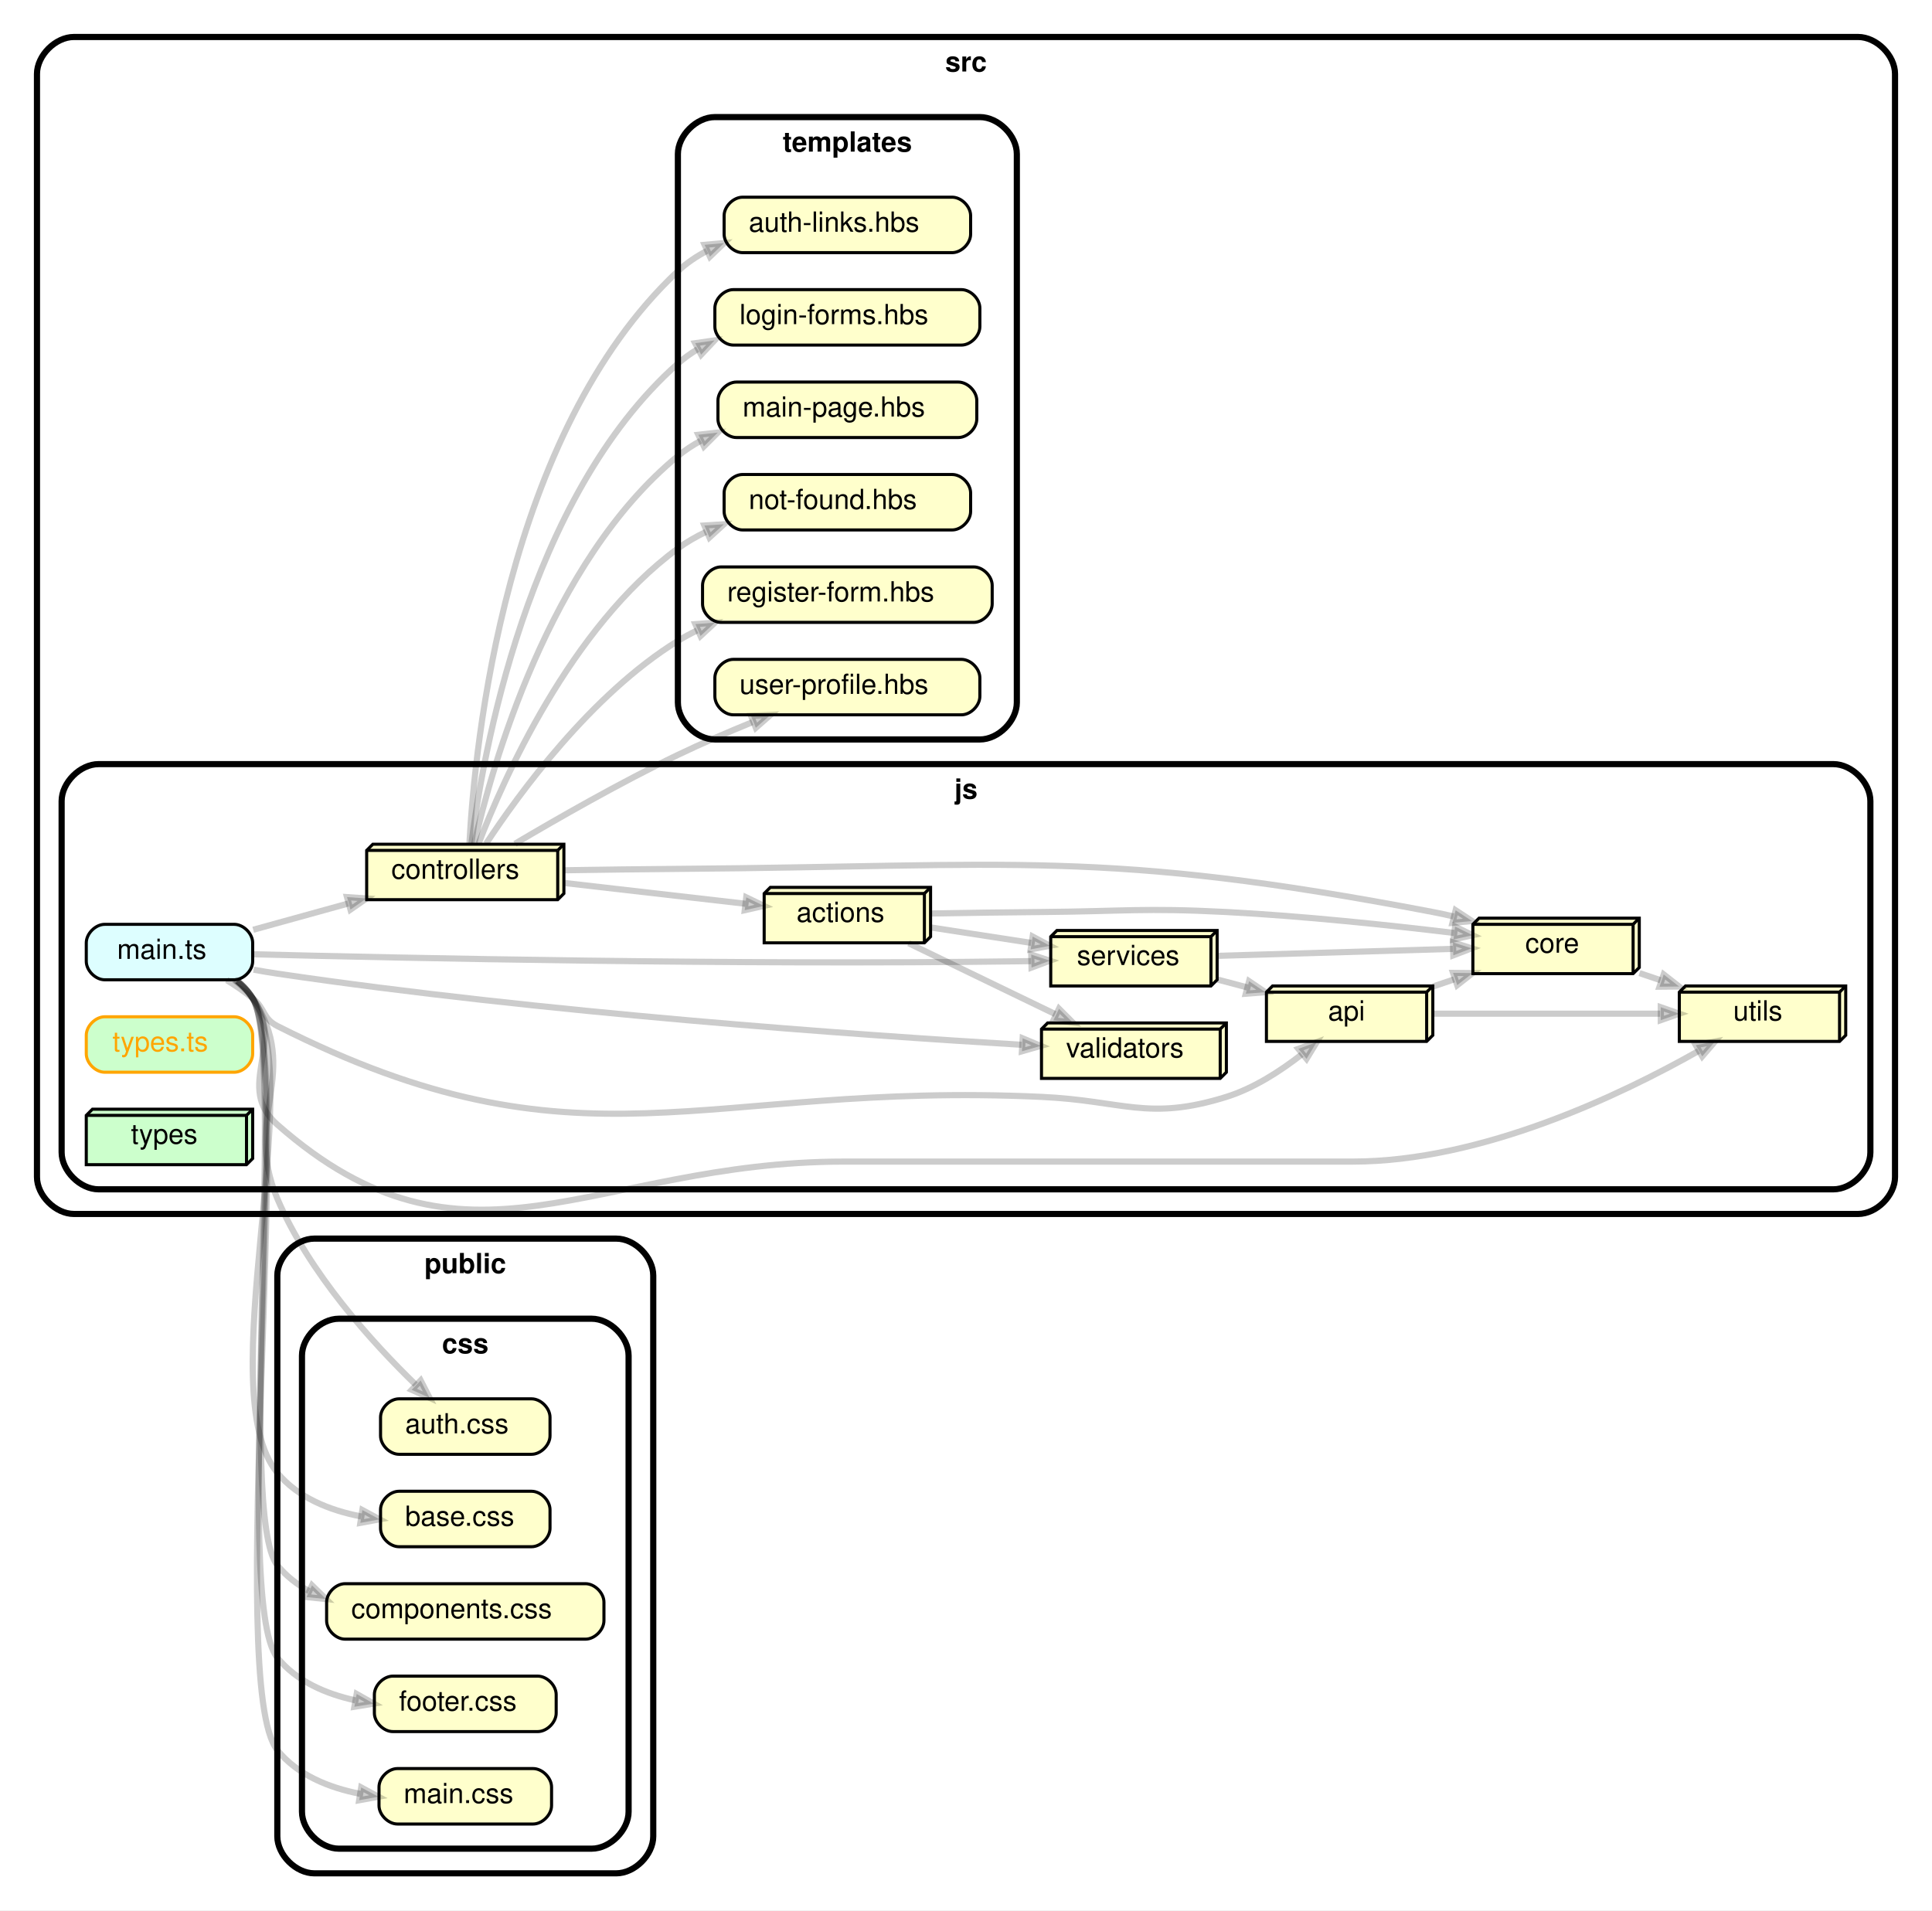
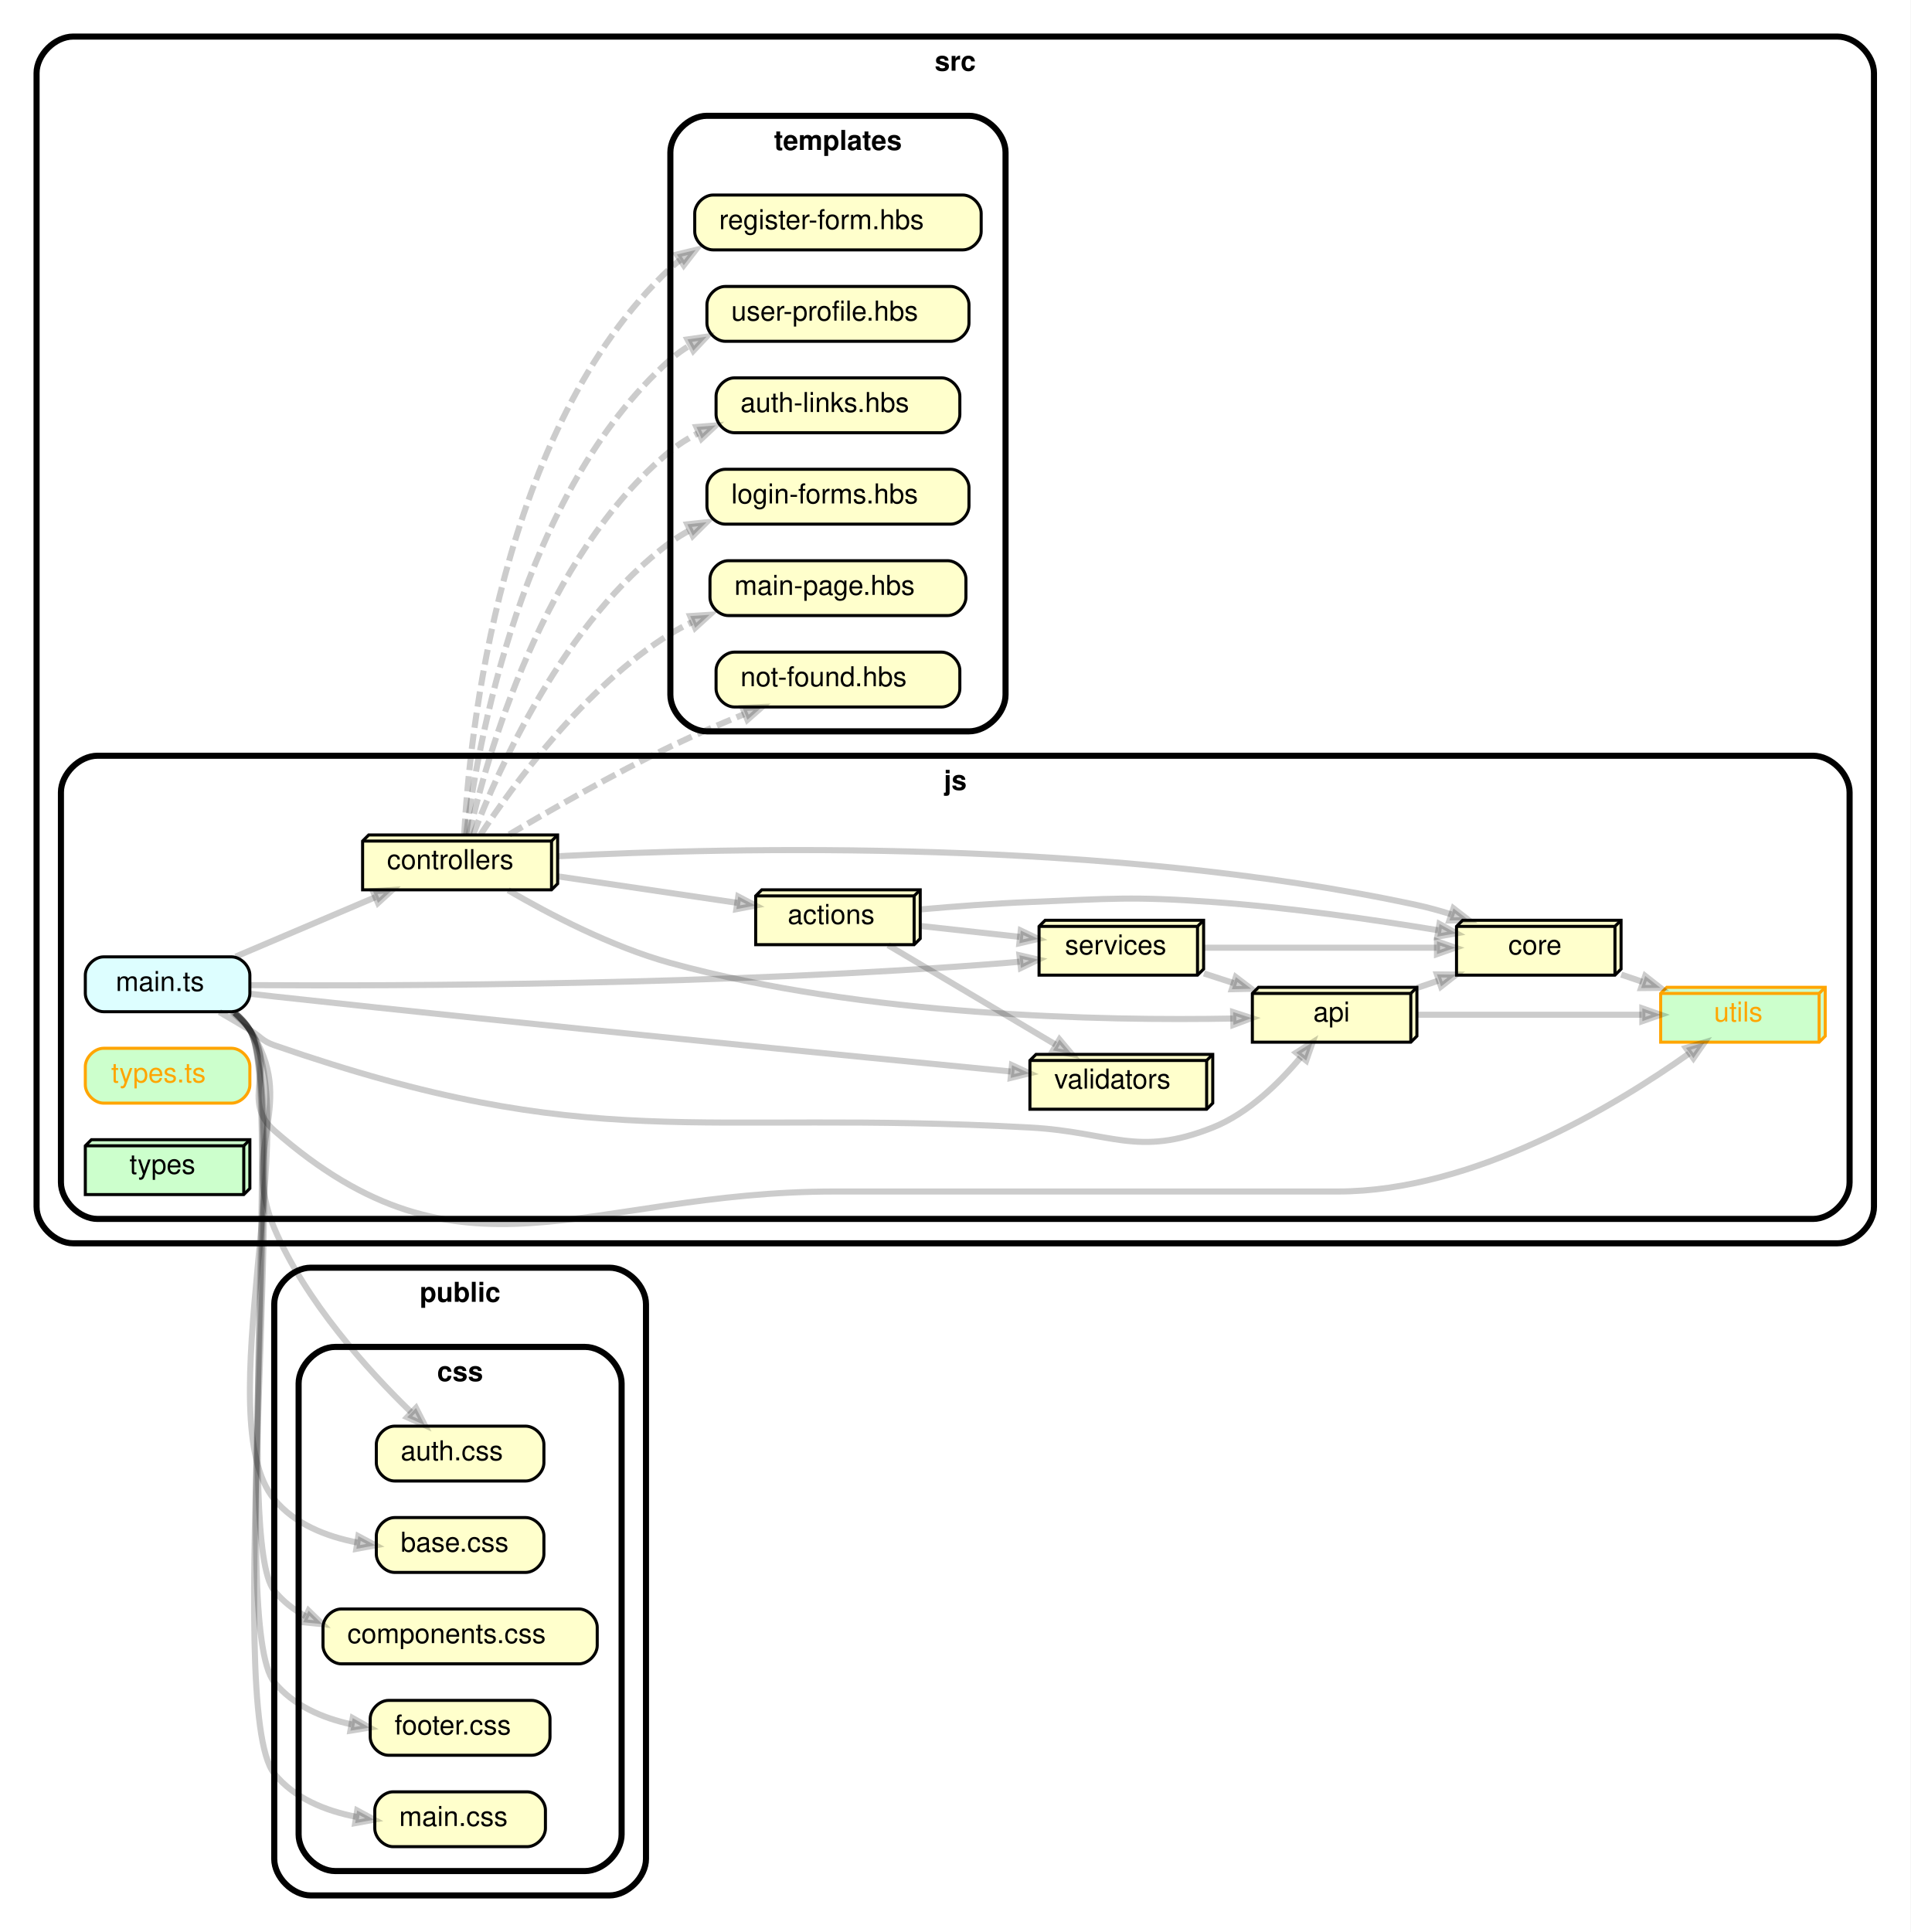
- <svg xmlns="http://www.w3.org/2000/svg" xmlns:xlink="http://www.w3.org/1999/xlink" width="627pt" height="620pt" viewBox="0.00 0.00 627.00 620.00">
-   <g id="graph0" class="graph" transform="scale(1 1) rotate(0) translate(4 616)">
-     <polygon fill="white" stroke="transparent" points="-4,4 -4,-616 623,-616 623,4 -4,4" />
+ <svg xmlns="http://www.w3.org/2000/svg" xmlns:xlink="http://www.w3.org/1999/xlink" width="627pt" height="634pt" viewBox="0.00 0.00 627.00 634.00">
+   <g id="graph0" class="graph" transform="scale(1 1) rotate(0) translate(4 630)">
+     <polygon fill="white" stroke="transparent" points="-4,4 -4,-630 623,-630 623,4 -4,4" />
    <g id="clust1" class="cluster">
      <path fill="#ffffff" stroke="black" stroke-width="2" d="M98,-8C98,-8 196,-8 196,-8 202,-8 208,-14 208,-20 208,-20 208,-202 208,-202 208,-208 202,-214 196,-214 196,-214 98,-214 98,-214 92,-214 86,-208 86,-202 86,-202 86,-20 86,-20 86,-14 92,-8 98,-8" />
      <text text-anchor="middle" x="147" y="-202.8" font-family="Helvetica,sans-Serif" font-weight="bold" font-size="9.00">public</text>
    </g>
    <g id="clust2" class="cluster">
      <path fill="#ffffff" stroke="black" stroke-width="2" d="M106,-16C106,-16 188,-16 188,-16 194,-16 200,-22 200,-28 200,-28 200,-176 200,-176 200,-182 194,-188 188,-188 188,-188 106,-188 106,-188 100,-188 94,-182 94,-176 94,-176 94,-28 94,-28 94,-22 100,-16 106,-16" />
      <text text-anchor="middle" x="147" y="-176.8" font-family="Helvetica,sans-Serif" font-weight="bold" font-size="9.00">css</text>
    </g>
    <g id="clust3" class="cluster">
-       <path fill="#ffffff" stroke="black" stroke-width="2" d="M20,-222C20,-222 599,-222 599,-222 605,-222 611,-228 611,-234 611,-234 611,-592 611,-592 611,-598 605,-604 599,-604 599,-604 20,-604 20,-604 14,-604 8,-598 8,-592 8,-592 8,-234 8,-234 8,-228 14,-222 20,-222" />
-       <text text-anchor="middle" x="309.5" y="-592.8" font-family="Helvetica,sans-Serif" font-weight="bold" font-size="9.00">src</text>
+       <path fill="#ffffff" stroke="black" stroke-width="2" d="M20,-222C20,-222 599,-222 599,-222 605,-222 611,-228 611,-234 611,-234 611,-606 611,-606 611,-612 605,-618 599,-618 599,-618 20,-618 20,-618 14,-618 8,-612 8,-606 8,-606 8,-234 8,-234 8,-228 14,-222 20,-222" />
+       <text text-anchor="middle" x="309.5" y="-606.8" font-family="Helvetica,sans-Serif" font-weight="bold" font-size="9.00">src</text>
    </g>
    <g id="clust4" class="cluster">
-       <path fill="#ffffff" stroke="black" stroke-width="2" d="M28,-230C28,-230 591,-230 591,-230 597,-230 603,-236 603,-242 603,-242 603,-356 603,-356 603,-362 597,-368 591,-368 591,-368 28,-368 28,-368 22,-368 16,-362 16,-356 16,-356 16,-242 16,-242 16,-236 22,-230 28,-230" />
-       <text text-anchor="middle" x="309.5" y="-356.8" font-family="Helvetica,sans-Serif" font-weight="bold" font-size="9.00">js</text>
+       <path fill="#ffffff" stroke="black" stroke-width="2" d="M28,-230C28,-230 591,-230 591,-230 597,-230 603,-236 603,-242 603,-242 603,-370 603,-370 603,-376 597,-382 591,-382 591,-382 28,-382 28,-382 22,-382 16,-376 16,-370 16,-370 16,-242 16,-242 16,-236 22,-230 28,-230" />
+       <text text-anchor="middle" x="309.5" y="-370.8" font-family="Helvetica,sans-Serif" font-weight="bold" font-size="9.00">js</text>
    </g>
    <g id="clust5" class="cluster">
-       <path fill="#ffffff" stroke="black" stroke-width="2" d="M228,-376C228,-376 314,-376 314,-376 320,-376 326,-382 326,-388 326,-388 326,-566 326,-566 326,-572 320,-578 314,-578 314,-578 228,-578 228,-578 222,-578 216,-572 216,-566 216,-566 216,-388 216,-388 216,-382 222,-376 228,-376" />
-       <text text-anchor="middle" x="271" y="-566.8" font-family="Helvetica,sans-Serif" font-weight="bold" font-size="9.00">templates</text>
+       <path fill="#ffffff" stroke="black" stroke-width="2" d="M228,-390C228,-390 314,-390 314,-390 320,-390 326,-396 326,-402 326,-402 326,-580 326,-580 326,-586 320,-592 314,-592 314,-592 228,-592 228,-592 222,-592 216,-586 216,-580 216,-580 216,-402 216,-402 216,-396 222,-390 228,-390" />
+       <text text-anchor="middle" x="271" y="-580.8" font-family="Helvetica,sans-Serif" font-weight="bold" font-size="9.00">templates</text>
    </g>
    <g id="node1" class="node">
      <g id="a_node1">
        <a xlink:href="public/css/auth.css" xlink:title="auth.css">
          <path fill="#ffffcc" stroke="black" d="M168.5,-162C168.5,-162 125.5,-162 125.5,-162 122.5,-162 119.5,-159 119.5,-156 119.5,-156 119.5,-150 119.5,-150 119.5,-147 122.5,-144 125.5,-144 125.5,-144 168.5,-144 168.5,-144 171.5,-144 174.5,-147 174.5,-150 174.5,-150 174.5,-156 174.5,-156 174.5,-159 171.5,-162 168.5,-162" />
          <text text-anchor="start" x="127.5" y="-150.8" font-family="Helvetica,sans-Serif" font-size="9.00">auth.css</text>
        </a>
      </g>
    </g>
    <g id="node2" class="node">
      <g id="a_node2">
        <a xlink:href="public/css/base.css" xlink:title="base.css">
          <path fill="#ffffcc" stroke="black" d="M168.5,-132C168.5,-132 125.5,-132 125.5,-132 122.5,-132 119.5,-129 119.5,-126 119.5,-126 119.5,-120 119.5,-120 119.5,-117 122.5,-114 125.5,-114 125.5,-114 168.5,-114 168.5,-114 171.5,-114 174.5,-117 174.5,-120 174.5,-120 174.5,-126 174.5,-126 174.5,-129 171.5,-132 168.5,-132" />
          <text text-anchor="start" x="127.5" y="-120.8" font-family="Helvetica,sans-Serif" font-size="9.00">base.css</text>
        </a>
      </g>
    </g>
    <g id="node3" class="node">
      <g id="a_node3">
        <a xlink:href="public/css/components.css" xlink:title="components.css">
          <path fill="#ffffcc" stroke="black" d="M186,-102C186,-102 108,-102 108,-102 105,-102 102,-99 102,-96 102,-96 102,-90 102,-90 102,-87 105,-84 108,-84 108,-84 186,-84 186,-84 189,-84 192,-87 192,-90 192,-90 192,-96 192,-96 192,-99 189,-102 186,-102" />
          <text text-anchor="start" x="110" y="-90.8" font-family="Helvetica,sans-Serif" font-size="9.00">components.css</text>
        </a>
      </g>
    </g>
    <g id="node4" class="node">
      <g id="a_node4">
        <a xlink:href="public/css/footer.css" xlink:title="footer.css">
          <path fill="#ffffcc" stroke="black" d="M170.5,-72C170.5,-72 123.5,-72 123.5,-72 120.5,-72 117.5,-69 117.5,-66 117.5,-66 117.5,-60 117.5,-60 117.5,-57 120.5,-54 123.5,-54 123.5,-54 170.5,-54 170.5,-54 173.5,-54 176.5,-57 176.5,-60 176.5,-60 176.5,-66 176.5,-66 176.5,-69 173.5,-72 170.5,-72" />
          <text text-anchor="start" x="125.5" y="-60.8" font-family="Helvetica,sans-Serif" font-size="9.00">footer.css</text>
        </a>
      </g>
    </g>
    <g id="node5" class="node">
      <g id="a_node5">
        <a xlink:href="public/css/main.css" xlink:title="main.css">
          <path fill="#ffffcc" stroke="black" d="M169,-42C169,-42 125,-42 125,-42 122,-42 119,-39 119,-36 119,-36 119,-30 119,-30 119,-27 122,-24 125,-24 125,-24 169,-24 169,-24 172,-24 175,-27 175,-30 175,-30 175,-36 175,-36 175,-39 172,-42 169,-42" />
          <text text-anchor="start" x="127" y="-30.8" font-family="Helvetica,sans-Serif" font-size="9.00">main.css</text>
        </a>
      </g>
    </g>
    <g id="node6" class="node">
      <g id="a_node6">
        <a xlink:href="src/js/actions/" xlink:title="actions">
-           <polygon fill="#ffffcc" stroke="black" points="298,-328 246,-328 244,-326 244,-310 296,-310 298,-312 298,-328" />
-           <polyline fill="none" stroke="black" points="296,-326 244,-326 " />
-           <polyline fill="none" stroke="black" points="296,-326 296,-310 " />
-           <polyline fill="none" stroke="black" points="296,-326 298,-328 " />
-           <text text-anchor="start" x="254.5" y="-316.8" font-family="Helvetica,sans-Serif" font-size="9.00">actions</text>
+           <polygon fill="#ffffcc" stroke="black" points="298,-338 246,-338 244,-336 244,-320 296,-320 298,-322 298,-338" />
+           <polyline fill="none" stroke="black" points="296,-336 244,-336 " />
+           <polyline fill="none" stroke="black" points="296,-336 296,-320 " />
+           <polyline fill="none" stroke="black" points="296,-336 298,-338 " />
+           <text text-anchor="start" x="254.5" y="-326.8" font-family="Helvetica,sans-Serif" font-size="9.00">actions</text>
        </a>
      </g>
    </g>
    <g id="node7" class="node">
      <g id="a_node7">
        <a xlink:href="src/js/core/" xlink:title="core">
-           <polygon fill="#ffffcc" stroke="black" points="528,-318 476,-318 474,-316 474,-300 526,-300 528,-302 528,-318" />
-           <polyline fill="none" stroke="black" points="526,-316 474,-316 " />
-           <polyline fill="none" stroke="black" points="526,-316 526,-300 " />
-           <polyline fill="none" stroke="black" points="526,-316 528,-318 " />
-           <text text-anchor="start" x="491" y="-306.8" font-family="Helvetica,sans-Serif" font-size="9.00">core</text>
+           <polygon fill="#ffffcc" stroke="black" points="528,-328 476,-328 474,-326 474,-310 526,-310 528,-312 528,-328" />
+           <polyline fill="none" stroke="black" points="526,-326 474,-326 " />
+           <polyline fill="none" stroke="black" points="526,-326 526,-310 " />
+           <polyline fill="none" stroke="black" points="526,-326 528,-328 " />
+           <text text-anchor="start" x="491" y="-316.8" font-family="Helvetica,sans-Serif" font-size="9.00">core</text>
        </a>
      </g>
    </g>
    <g id="edge1" class="edge">
-       <path fill="none" stroke="#000000" stroke-width="2" stroke-opacity="0.2" d="M298.24,-319.52C309.28,-319.71 322.27,-319.91 334,-320 360.67,-320.22 367.37,-321.38 394,-320 418.89,-318.71 446.93,-315.73 467.92,-313.2" />
-       <polygon fill="#000000" fill-opacity="0.2" stroke="#000000" stroke-width="2" stroke-opacity="0.2" points="468.22,-315.28 473.92,-312.47 467.71,-311.11 468.22,-315.28" />
+       <path fill="none" stroke="#000000" stroke-width="2" stroke-opacity="0.2" d="M298.22,-331.58C309.25,-332.55 322.24,-333.53 334,-334 360.65,-335.07 367.4,-335.87 394,-334 418.97,-332.24 447.01,-328.18 467.98,-324.73" />
+       <polygon fill="#000000" fill-opacity="0.2" stroke="#000000" stroke-width="2" stroke-opacity="0.2" points="468.4,-326.79 473.97,-323.73 467.71,-322.64 468.4,-326.79" />
    </g>
    <g id="node8" class="node">
      <g id="a_node8">
        <a xlink:href="src/js/services/" xlink:title="services">
-           <polygon fill="#ffffcc" stroke="black" points="391,-314 339,-314 337,-312 337,-296 389,-296 391,-298 391,-314" />
-           <polyline fill="none" stroke="black" points="389,-312 337,-312 " />
-           <polyline fill="none" stroke="black" points="389,-312 389,-296 " />
-           <polyline fill="none" stroke="black" points="389,-312 391,-314 " />
-           <text text-anchor="start" x="345.5" y="-302.8" font-family="Helvetica,sans-Serif" font-size="9.00">services</text>
+           <polygon fill="#ffffcc" stroke="black" points="391,-328 339,-328 337,-326 337,-310 389,-310 391,-312 391,-328" />
+           <polyline fill="none" stroke="black" points="389,-326 337,-326 " />
+           <polyline fill="none" stroke="black" points="389,-326 389,-310 " />
+           <polyline fill="none" stroke="black" points="389,-326 391,-328 " />
+           <text text-anchor="start" x="345.5" y="-316.8" font-family="Helvetica,sans-Serif" font-size="9.00">services</text>
        </a>
      </g>
    </g>
    <g id="edge2" class="edge">
-       <path fill="none" stroke="#000000" stroke-width="2" stroke-opacity="0.2" d="M298.32,-314.95C308.41,-313.4 320.05,-311.61 330.64,-309.98" />
-       <polygon fill="#000000" fill-opacity="0.2" stroke="#000000" stroke-width="2" stroke-opacity="0.2" points="331.13,-312.03 336.74,-309.04 330.49,-307.88 331.13,-312.03" />
+       <path fill="none" stroke="#000000" stroke-width="2" stroke-opacity="0.2" d="M298.32,-326.11C308.41,-325 320.05,-323.72 330.64,-322.56" />
+       <polygon fill="#000000" fill-opacity="0.2" stroke="#000000" stroke-width="2" stroke-opacity="0.2" points="331,-324.63 336.74,-321.89 330.54,-320.45 331,-324.63" />
    </g>
    <g id="node9" class="node">
      <g id="a_node9">
        <a xlink:href="src/js/validators/" xlink:title="validators">
          <polygon fill="#ffffcc" stroke="black" points="394,-284 336,-284 334,-282 334,-266 392,-266 394,-268 394,-284" />
          <polyline fill="none" stroke="black" points="392,-282 334,-282 " />
          <polyline fill="none" stroke="black" points="392,-282 392,-266 " />
          <polyline fill="none" stroke="black" points="392,-282 394,-284 " />
          <text text-anchor="start" x="342" y="-272.8" font-family="Helvetica,sans-Serif" font-size="9.00">validators</text>
        </a>
      </g>
    </g>
    <g id="edge3" class="edge">
-       <path fill="none" stroke="#000000" stroke-width="2" stroke-opacity="0.2" d="M290.86,-309.88C304.64,-303.22 323.47,-294.11 338.43,-286.88" />
-       <polygon fill="#000000" fill-opacity="0.2" stroke="#000000" stroke-width="2" stroke-opacity="0.2" points="339.68,-288.61 344.17,-284.11 337.85,-284.83 339.68,-288.61" />
+       <path fill="none" stroke="#000000" stroke-width="2" stroke-opacity="0.2" d="M287.44,-319.84C302.56,-310.86 325.71,-297.13 342.4,-287.22" />
+       <polygon fill="#000000" fill-opacity="0.2" stroke="#000000" stroke-width="2" stroke-opacity="0.2" points="343.7,-288.89 347.79,-284.03 341.56,-285.28 343.7,-288.89" />
    </g>
    <g id="node11" class="node">
      <g id="a_node11">
-         <a xlink:href="src/js/utils/" xlink:title="utils">
-           <polygon fill="#ffffcc" stroke="black" points="595,-296 543,-296 541,-294 541,-278 593,-278 595,-280 595,-296" />
-           <polyline fill="none" stroke="black" points="593,-294 541,-294 " />
-           <polyline fill="none" stroke="black" points="593,-294 593,-278 " />
-           <polyline fill="none" stroke="black" points="593,-294 595,-296 " />
-           <text text-anchor="start" x="558.5" y="-284.8" font-family="Helvetica,sans-Serif" font-size="9.00">utils</text>
-         </a>
-       </g>
-     </g>
-     <g id="edge14" class="edge">
-       <path fill="none" stroke="#000000" stroke-width="2" stroke-opacity="0.2" d="M528.06,-300.18C530.32,-299.42 532.61,-298.64 534.9,-297.86" />
-       <polygon fill="#000000" fill-opacity="0.2" stroke="#000000" stroke-width="2" stroke-opacity="0.2" points="535.92,-299.74 540.93,-295.82 534.57,-295.76 535.92,-299.74" />
-     </g>
-     <g id="edge26" class="edge">
-       <path fill="none" stroke="#000000" stroke-width="2" stroke-opacity="0.2" d="M391.03,-305.77C412.83,-306.42 444.06,-307.34 467.5,-308.04" />
-       <polygon fill="#000000" fill-opacity="0.2" stroke="#000000" stroke-width="2" stroke-opacity="0.2" points="467.53,-310.14 473.59,-308.22 467.65,-305.94 467.53,-310.14" />
+         <a xlink:href="src/js/utils/" xlink:title="no-orphans">
+           <polygon fill="#ccffcc" stroke="orange" points="595,-306 543,-306 541,-304 541,-288 593,-288 595,-290 595,-306" />
+           <polyline fill="none" stroke="orange" points="593,-304 541,-304 " />
+           <polyline fill="none" stroke="orange" points="593,-304 593,-288 " />
+           <polyline fill="none" stroke="orange" points="593,-304 595,-306 " />
+           <text text-anchor="start" x="558.5" y="-294.8" font-family="Helvetica,sans-Serif" font-size="9.00" fill="orange">utils</text>
+         </a>
+       </g>
+     </g>
+     <g id="edge15" class="edge">
+       <path fill="none" stroke="#000000" stroke-width="2" stroke-opacity="0.2" d="M528.06,-310.18C530.32,-309.42 532.61,-308.64 534.9,-307.86" />
+       <polygon fill="#000000" fill-opacity="0.2" stroke="#000000" stroke-width="2" stroke-opacity="0.2" points="535.92,-309.74 540.93,-305.82 534.57,-305.76 535.92,-309.74" />
+     </g>
+     <g id="edge27" class="edge">
+       <path fill="none" stroke="#000000" stroke-width="2" stroke-opacity="0.2" d="M391.03,-319C412.83,-319 444.06,-319 467.5,-319" />
+       <polygon fill="#000000" fill-opacity="0.2" stroke="#000000" stroke-width="2" stroke-opacity="0.2" points="467.59,-321.1 473.59,-319 467.59,-316.9 467.59,-321.1" />
    </g>
    <g id="node10" class="node">
      <g id="a_node10">
        <a xlink:href="src/js/api/" xlink:title="api">
-           <polygon fill="#ffffcc" stroke="black" points="461,-296 409,-296 407,-294 407,-278 459,-278 461,-280 461,-296" />
-           <polyline fill="none" stroke="black" points="459,-294 407,-294 " />
-           <polyline fill="none" stroke="black" points="459,-294 459,-278 " />
-           <polyline fill="none" stroke="black" points="459,-294 461,-296 " />
-           <text text-anchor="start" x="427" y="-284.8" font-family="Helvetica,sans-Serif" font-size="9.00">api</text>
-         </a>
-       </g>
-     </g>
-     <g id="edge25" class="edge">
-       <path fill="none" stroke="#000000" stroke-width="2" stroke-opacity="0.2" d="M391.1,-298.09C394.28,-297.25 397.56,-296.38 400.82,-295.52" />
-       <polygon fill="#000000" fill-opacity="0.2" stroke="#000000" stroke-width="2" stroke-opacity="0.2" points="401.37,-297.54 406.64,-293.98 400.3,-293.48 401.37,-297.54" />
+           <polygon fill="#ffffcc" stroke="black" points="461,-306 409,-306 407,-304 407,-288 459,-288 461,-290 461,-306" />
+           <polyline fill="none" stroke="black" points="459,-304 407,-304 " />
+           <polyline fill="none" stroke="black" points="459,-304 459,-288 " />
+           <polyline fill="none" stroke="black" points="459,-304 461,-306 " />
+           <text text-anchor="start" x="427" y="-294.8" font-family="Helvetica,sans-Serif" font-size="9.00">api</text>
+         </a>
+       </g>
+     </g>
+     <g id="edge26" class="edge">
+       <path fill="none" stroke="#000000" stroke-width="2" stroke-opacity="0.2" d="M391.1,-310.56C394.28,-309.53 397.56,-308.47 400.82,-307.41" />
+       <polygon fill="#000000" fill-opacity="0.2" stroke="#000000" stroke-width="2" stroke-opacity="0.2" points="401.57,-309.37 406.64,-305.53 400.28,-305.38 401.57,-309.37" />
    </g>
    <g id="edge4" class="edge">
-       <path fill="none" stroke="#000000" stroke-width="2" stroke-opacity="0.2" d="M461.06,-295.82C463.32,-296.58 465.61,-297.36 467.9,-298.14" />
-       <polygon fill="#000000" fill-opacity="0.2" stroke="#000000" stroke-width="2" stroke-opacity="0.2" points="467.57,-300.24 473.93,-300.18 468.92,-296.26 467.57,-300.24" />
+       <path fill="none" stroke="#000000" stroke-width="2" stroke-opacity="0.2" d="M461.06,-305.82C463.32,-306.58 465.61,-307.36 467.9,-308.14" />
+       <polygon fill="#000000" fill-opacity="0.2" stroke="#000000" stroke-width="2" stroke-opacity="0.2" points="467.57,-310.24 473.93,-310.18 468.92,-306.26 467.57,-310.24" />
    </g>
    <g id="edge5" class="edge">
-       <path fill="none" stroke="#000000" stroke-width="2" stroke-opacity="0.2" d="M461.08,-287C482.23,-287 512.15,-287 534.79,-287" />
-       <polygon fill="#000000" fill-opacity="0.2" stroke="#000000" stroke-width="2" stroke-opacity="0.2" points="534.98,-289.1 540.98,-287 534.98,-284.9 534.98,-289.1" />
+       <path fill="none" stroke="#000000" stroke-width="2" stroke-opacity="0.2" d="M461.08,-297C482.23,-297 512.15,-297 534.79,-297" />
+       <polygon fill="#000000" fill-opacity="0.2" stroke="#000000" stroke-width="2" stroke-opacity="0.2" points="534.98,-299.1 540.98,-297 534.98,-294.9 534.98,-299.1" />
    </g>
    <g id="node12" class="node">
      <g id="a_node12">
        <a xlink:href="src/js/controllers/" xlink:title="controllers">
-           <polygon fill="#ffffcc" stroke="black" points="179,-342 117,-342 115,-340 115,-324 177,-324 179,-326 179,-342" />
-           <polyline fill="none" stroke="black" points="177,-340 115,-340 " />
-           <polyline fill="none" stroke="black" points="177,-340 177,-324 " />
-           <polyline fill="none" stroke="black" points="177,-340 179,-342 " />
-           <text text-anchor="start" x="123" y="-330.8" font-family="Helvetica,sans-Serif" font-size="9.00">controllers</text>
+           <polygon fill="#ffffcc" stroke="black" points="179,-356 117,-356 115,-354 115,-338 177,-338 179,-340 179,-356" />
+           <polyline fill="none" stroke="black" points="177,-354 115,-354 " />
+           <polyline fill="none" stroke="black" points="177,-354 177,-338 " />
+           <polyline fill="none" stroke="black" points="177,-354 179,-356 " />
+           <text text-anchor="start" x="123" y="-344.8" font-family="Helvetica,sans-Serif" font-size="9.00">controllers</text>
        </a>
      </g>
    </g>
    <g id="edge6" class="edge">
-       <path fill="none" stroke="#000000" stroke-width="2" stroke-opacity="0.2" d="M179.1,-329.43C197.11,-327.36 219.75,-324.77 237.93,-322.68" />
-       <polygon fill="#000000" fill-opacity="0.2" stroke="#000000" stroke-width="2" stroke-opacity="0.2" points="238.18,-324.76 243.91,-321.99 237.7,-320.59 238.18,-324.76" />
+       <path fill="none" stroke="#000000" stroke-width="2" stroke-opacity="0.2" d="M179.1,-342.41C197.11,-339.75 219.75,-336.41 237.93,-333.73" />
+       <polygon fill="#000000" fill-opacity="0.2" stroke="#000000" stroke-width="2" stroke-opacity="0.2" points="238.28,-335.8 243.91,-332.85 237.66,-331.65 238.28,-335.8" />
    </g>
    <g id="edge7" class="edge">
-       <path fill="none" stroke="#000000" stroke-width="2" stroke-opacity="0.2" d="M179.14,-333.55C190.72,-333.73 203.96,-333.91 216,-334 325.06,-334.8 353.88,-340.5 461,-320 463.2,-319.58 465.46,-319.09 467.73,-318.56" />
-       <polygon fill="#000000" fill-opacity="0.2" stroke="#000000" stroke-width="2" stroke-opacity="0.2" points="468.4,-320.56 473.71,-317.08 467.38,-316.48 468.4,-320.56" />
+       <path fill="none" stroke="#000000" stroke-width="2" stroke-opacity="0.2" d="M179.09,-349.02C235.85,-351.96 359.72,-354.9 461,-333 464.69,-332.2 468.51,-331.14 472.25,-329.96" />
+       <polygon fill="#000000" fill-opacity="0.2" stroke="#000000" stroke-width="2" stroke-opacity="0.2" points="473,-331.92 478.02,-328.03 471.67,-327.94 473,-331.92" />
+     </g>
+     <g id="edge14" class="edge">
+       <path fill="none" stroke="#000000" stroke-width="2" stroke-opacity="0.2" d="M162.76,-337.86C176.13,-330.07 196.64,-319.32 216,-314 279.73,-296.49 357.67,-294.97 400.65,-295.76" />
+       <polygon fill="#000000" fill-opacity="0.2" stroke="#000000" stroke-width="2" stroke-opacity="0.2" points="400.69,-297.87 406.73,-295.9 400.78,-293.67 400.69,-297.87" />
    </g>
    <g id="node13" class="node">
      <g id="a_node13">
        <a xlink:href="src/templates/auth-links.hbs" xlink:title="auth-links.hbs">
-           <path fill="#ffffcc" stroke="black" d="M305,-552C305,-552 237,-552 237,-552 234,-552 231,-549 231,-546 231,-546 231,-540 231,-540 231,-537 234,-534 237,-534 237,-534 305,-534 305,-534 308,-534 311,-537 311,-540 311,-540 311,-546 311,-546 311,-549 308,-552 305,-552" />
-           <text text-anchor="start" x="239" y="-540.8" font-family="Helvetica,sans-Serif" font-size="9.00">auth-links.hbs</text>
+           <path fill="#ffffcc" stroke="black" d="M305,-506C305,-506 237,-506 237,-506 234,-506 231,-503 231,-500 231,-500 231,-494 231,-494 231,-491 234,-488 237,-488 237,-488 305,-488 305,-488 308,-488 311,-491 311,-494 311,-494 311,-500 311,-500 311,-503 308,-506 305,-506" />
+           <text text-anchor="start" x="239" y="-494.8" font-family="Helvetica,sans-Serif" font-size="9.00">auth-links.hbs</text>
        </a>
      </g>
    </g>
    <g id="edge8" class="edge">
-       <path fill="none" stroke="#000000" stroke-width="2" stroke-opacity="0.2" d="M148.35,-342.35C150.02,-373.57 159.76,-475.28 216,-528 218.8,-530.62 222.01,-532.79 225.44,-534.58" />
-       <polygon fill="#000000" fill-opacity="0.2" stroke="#000000" stroke-width="2" stroke-opacity="0.2" points="224.67,-536.54 231,-537.11 226.4,-532.71 224.67,-536.54" />
+       <path fill="none" stroke="#000000" stroke-width="2" stroke-dasharray="5,2" stroke-opacity="0.2" d="M149.91,-356.16C155.47,-380.54 174.02,-447.52 216,-482 218.73,-484.24 221.76,-486.14 224.97,-487.77" />
+       <polygon fill="#000000" fill-opacity="0.2" stroke="#000000" stroke-width="2" stroke-opacity="0.2" points="224.55,-489.88 230.89,-490.39 226.25,-486.04 224.55,-489.88" />
    </g>
    <g id="node14" class="node">
      <g id="a_node14">
        <a xlink:href="src/templates/login-forms.hbs" xlink:title="login-forms.hbs">
-           <path fill="#ffffcc" stroke="black" d="M308,-522C308,-522 234,-522 234,-522 231,-522 228,-519 228,-516 228,-516 228,-510 228,-510 228,-507 231,-504 234,-504 234,-504 308,-504 308,-504 311,-504 314,-507 314,-510 314,-510 314,-516 314,-516 314,-519 311,-522 308,-522" />
-           <text text-anchor="start" x="236" y="-510.8" font-family="Helvetica,sans-Serif" font-size="9.00">login-forms.hbs</text>
+           <path fill="#ffffcc" stroke="black" d="M308,-476C308,-476 234,-476 234,-476 231,-476 228,-473 228,-470 228,-470 228,-464 228,-464 228,-461 231,-458 234,-458 234,-458 308,-458 308,-458 311,-458 314,-461 314,-464 314,-464 314,-470 314,-470 314,-473 311,-476 308,-476" />
+           <text text-anchor="start" x="236" y="-464.8" font-family="Helvetica,sans-Serif" font-size="9.00">login-forms.hbs</text>
        </a>
      </g>
    </g>
    <g id="edge9" class="edge">
-       <path fill="none" stroke="#000000" stroke-width="2" stroke-opacity="0.2" d="M148.98,-342.09C152.47,-369.86 166.85,-454.42 216,-498 217.97,-499.74 220.12,-501.29 222.39,-502.65" />
-       <polygon fill="#000000" fill-opacity="0.2" stroke="#000000" stroke-width="2" stroke-opacity="0.2" points="221.61,-504.61 227.9,-505.52 223.55,-500.89 221.61,-504.61" />
+       <path fill="none" stroke="#000000" stroke-width="2" stroke-dasharray="5,2" stroke-opacity="0.2" d="M151.31,-356.18C159.18,-376.66 180.99,-426.29 216,-452 218.03,-453.49 220.2,-454.83 222.46,-456.04" />
+       <polygon fill="#000000" fill-opacity="0.2" stroke="#000000" stroke-width="2" stroke-opacity="0.2" points="221.57,-457.94 227.89,-458.63 223.37,-454.15 221.57,-457.94" />
    </g>
    <g id="node15" class="node">
      <g id="a_node15">
        <a xlink:href="src/templates/main-page.hbs" xlink:title="main-page.hbs">
-           <path fill="#ffffcc" stroke="black" d="M307,-492C307,-492 235,-492 235,-492 232,-492 229,-489 229,-486 229,-486 229,-480 229,-480 229,-477 232,-474 235,-474 235,-474 307,-474 307,-474 310,-474 313,-477 313,-480 313,-480 313,-486 313,-486 313,-489 310,-492 307,-492" />
-           <text text-anchor="start" x="237" y="-480.8" font-family="Helvetica,sans-Serif" font-size="9.00">main-page.hbs</text>
+           <path fill="#ffffcc" stroke="black" d="M307,-446C307,-446 235,-446 235,-446 232,-446 229,-443 229,-440 229,-440 229,-434 229,-434 229,-431 232,-428 235,-428 235,-428 307,-428 307,-428 310,-428 313,-431 313,-434 313,-434 313,-440 313,-440 313,-443 310,-446 307,-446" />
+           <text text-anchor="start" x="237" y="-434.8" font-family="Helvetica,sans-Serif" font-size="9.00">main-page.hbs</text>
        </a>
      </g>
    </g>
    <g id="edge10" class="edge">
-       <path fill="none" stroke="#000000" stroke-width="2" stroke-opacity="0.2" d="M149.91,-342.16C155.47,-366.54 174.02,-433.52 216,-468 218.28,-469.87 220.77,-471.51 223.4,-472.94" />
-       <polygon fill="#000000" fill-opacity="0.2" stroke="#000000" stroke-width="2" stroke-opacity="0.2" points="222.63,-474.9 228.95,-475.61 224.45,-471.12 222.63,-474.9" />
+       <path fill="none" stroke="#000000" stroke-width="2" stroke-dasharray="5,2" stroke-opacity="0.2" d="M153.73,-356.14C164.14,-371.99 187.73,-404.56 216,-422 218.24,-423.38 220.6,-424.63 223.04,-425.78" />
+       <polygon fill="#000000" fill-opacity="0.2" stroke="#000000" stroke-width="2" stroke-opacity="0.2" points="222.51,-427.83 228.86,-428.24 224.15,-423.96 222.51,-427.83" />
    </g>
    <g id="node16" class="node">
      <g id="a_node16">
        <a xlink:href="src/templates/not-found.hbs" xlink:title="not-found.hbs">
-           <path fill="#ffffcc" stroke="black" d="M305,-462C305,-462 237,-462 237,-462 234,-462 231,-459 231,-456 231,-456 231,-450 231,-450 231,-447 234,-444 237,-444 237,-444 305,-444 305,-444 308,-444 311,-447 311,-450 311,-450 311,-456 311,-456 311,-459 308,-462 305,-462" />
-           <text text-anchor="start" x="239" y="-450.8" font-family="Helvetica,sans-Serif" font-size="9.00">not-found.hbs</text>
+           <path fill="#ffffcc" stroke="black" d="M305,-416C305,-416 237,-416 237,-416 234,-416 231,-413 231,-410 231,-410 231,-404 231,-404 231,-401 234,-398 237,-398 237,-398 305,-398 305,-398 308,-398 311,-401 311,-404 311,-404 311,-410 311,-410 311,-413 308,-416 305,-416" />
+           <text text-anchor="start" x="239" y="-404.8" font-family="Helvetica,sans-Serif" font-size="9.00">not-found.hbs</text>
        </a>
      </g>
    </g>
    <g id="edge11" class="edge">
-       <path fill="none" stroke="#000000" stroke-width="2" stroke-opacity="0.2" d="M151.31,-342.18C159.18,-362.66 180.99,-412.29 216,-438 218.79,-440.05 221.86,-441.82 225.06,-443.35" />
-       <polygon fill="#000000" fill-opacity="0.2" stroke="#000000" stroke-width="2" stroke-opacity="0.2" points="224.6,-445.44 230.94,-445.85 226.24,-441.57 224.6,-445.44" />
+       <path fill="none" stroke="#000000" stroke-width="2" stroke-dasharray="5,2" stroke-opacity="0.2" d="M163.11,-356.15C176.71,-364.21 197.35,-376.03 216,-385 223.71,-388.71 232.21,-392.36 240.14,-395.6" />
+       <polygon fill="#000000" fill-opacity="0.2" stroke="#000000" stroke-width="2" stroke-opacity="0.2" points="239.72,-397.69 246.07,-397.98 241.29,-393.79 239.72,-397.69" />
    </g>
    <g id="node17" class="node">
      <g id="a_node17">
        <a xlink:href="src/templates/register-form.hbs" xlink:title="register-form.hbs">
-           <path fill="#ffffcc" stroke="black" d="M312,-432C312,-432 230,-432 230,-432 227,-432 224,-429 224,-426 224,-426 224,-420 224,-420 224,-417 227,-414 230,-414 230,-414 312,-414 312,-414 315,-414 318,-417 318,-420 318,-420 318,-426 318,-426 318,-429 315,-432 312,-432" />
-           <text text-anchor="start" x="232" y="-420.8" font-family="Helvetica,sans-Serif" font-size="9.00">register-form.hbs</text>
+           <path fill="#ffffcc" stroke="black" d="M312,-566C312,-566 230,-566 230,-566 227,-566 224,-563 224,-560 224,-560 224,-554 224,-554 224,-551 227,-548 230,-548 230,-548 312,-548 312,-548 315,-548 318,-551 318,-554 318,-554 318,-560 318,-560 318,-563 315,-566 312,-566" />
+           <text text-anchor="start" x="232" y="-554.8" font-family="Helvetica,sans-Serif" font-size="9.00">register-form.hbs</text>
        </a>
      </g>
    </g>
    <g id="edge12" class="edge">
-       <path fill="none" stroke="#000000" stroke-width="2" stroke-opacity="0.2" d="M153.73,-342.14C164.14,-357.99 187.73,-390.56 216,-408 217.98,-409.22 220.06,-410.34 222.21,-411.38" />
-       <polygon fill="#000000" fill-opacity="0.2" stroke="#000000" stroke-width="2" stroke-opacity="0.2" points="221.67,-413.44 228.01,-413.91 223.35,-409.59 221.67,-413.44" />
+       <path fill="none" stroke="#000000" stroke-width="2" stroke-dasharray="5,2" stroke-opacity="0.2" d="M148.35,-356.35C150.02,-387.57 159.76,-489.28 216,-542 217.01,-542.95 218.07,-543.83 219.18,-544.67" />
+       <polygon fill="#000000" fill-opacity="0.2" stroke="#000000" stroke-width="2" stroke-opacity="0.2" points="218.13,-546.48 224.31,-547.97 220.4,-542.95 218.13,-546.48" />
    </g>
    <g id="node18" class="node">
      <g id="a_node18">
        <a xlink:href="src/templates/user-profile.hbs" xlink:title="user-profile.hbs">
-           <path fill="#ffffcc" stroke="black" d="M308,-402C308,-402 234,-402 234,-402 231,-402 228,-399 228,-396 228,-396 228,-390 228,-390 228,-387 231,-384 234,-384 234,-384 308,-384 308,-384 311,-384 314,-387 314,-390 314,-390 314,-396 314,-396 314,-399 311,-402 308,-402" />
-           <text text-anchor="start" x="236" y="-390.8" font-family="Helvetica,sans-Serif" font-size="9.00">user-profile.hbs</text>
+           <path fill="#ffffcc" stroke="black" d="M308,-536C308,-536 234,-536 234,-536 231,-536 228,-533 228,-530 228,-530 228,-524 228,-524 228,-521 231,-518 234,-518 234,-518 308,-518 308,-518 311,-518 314,-521 314,-524 314,-524 314,-530 314,-530 314,-533 311,-536 308,-536" />
+           <text text-anchor="start" x="236" y="-524.8" font-family="Helvetica,sans-Serif" font-size="9.00">user-profile.hbs</text>
        </a>
      </g>
    </g>
    <g id="edge13" class="edge">
-       <path fill="none" stroke="#000000" stroke-width="2" stroke-opacity="0.2" d="M163.11,-342.15C176.71,-350.21 197.35,-362.03 216,-371 223.71,-374.71 232.21,-378.36 240.14,-381.6" />
-       <polygon fill="#000000" fill-opacity="0.2" stroke="#000000" stroke-width="2" stroke-opacity="0.2" points="239.72,-383.69 246.07,-383.98 241.29,-379.79 239.72,-383.69" />
+       <path fill="none" stroke="#000000" stroke-width="2" stroke-dasharray="5,2" stroke-opacity="0.2" d="M148.98,-356.09C152.47,-383.86 166.85,-468.42 216,-512 217.97,-513.74 220.12,-515.29 222.39,-516.65" />
+       <polygon fill="#000000" fill-opacity="0.2" stroke="#000000" stroke-width="2" stroke-opacity="0.2" points="221.61,-518.61 227.9,-519.52 223.55,-514.89 221.61,-518.61" />
    </g>
    <g id="node19" class="node">
      <g id="a_node19">
        <a xlink:href="src/js/main.ts" xlink:title="main.ts">
          <path fill="#ddfeff" stroke="black" d="M72,-316C72,-316 30,-316 30,-316 27,-316 24,-313 24,-310 24,-310 24,-304 24,-304 24,-301 27,-298 30,-298 30,-298 72,-298 72,-298 75,-298 78,-301 78,-304 78,-304 78,-310 78,-310 78,-313 75,-316 72,-316" />
          <text text-anchor="start" x="34" y="-304.8" font-family="Helvetica,sans-Serif" font-size="9.00">main.ts</text>
        </a>
      </g>
    </g>
-     <g id="edge20" class="edge">
+     <g id="edge21" class="edge">
      <path fill="none" stroke="#000000" stroke-width="2" stroke-opacity="0.2" d="M72.37,-297.91C74.54,-296.22 76.5,-294.26 78,-292 94.07,-267.73 74.61,-253.79 86,-227 96.23,-202.93 116.71,-180.36 130.88,-166.62" />
      <polygon fill="#000000" fill-opacity="0.2" stroke="#000000" stroke-width="2" stroke-opacity="0.2" points="132.52,-167.97 135.42,-162.31 129.62,-164.92 132.52,-167.97" />
    </g>
-     <g id="edge21" class="edge">
+     <g id="edge22" class="edge">
      <path fill="none" stroke="#000000" stroke-width="2" stroke-opacity="0.2" d="M72.77,-297.81C74.82,-296.15 76.64,-294.22 78,-292 95.9,-262.78 64.22,-164.45 86,-138 92.68,-129.89 103.01,-125.79 113.23,-123.82" />
      <polygon fill="#000000" fill-opacity="0.2" stroke="#000000" stroke-width="2" stroke-opacity="0.2" points="113.6,-125.89 119.21,-122.89 112.95,-121.74 113.6,-125.89" />
    </g>
-     <g id="edge22" class="edge">
+     <g id="edge23" class="edge">
      <path fill="none" stroke="#000000" stroke-width="2" stroke-opacity="0.2" d="M73.03,-297.62C74.98,-296 76.7,-294.14 78,-292 88.62,-274.51 73.06,-123.85 86,-108 88.85,-104.51 92.37,-101.76 96.28,-99.61" />
      <polygon fill="#000000" fill-opacity="0.2" stroke="#000000" stroke-width="2" stroke-opacity="0.2" points="97.26,-101.46 101.81,-97.02 95.48,-97.66 97.26,-101.46" />
    </g>
-     <g id="edge23" class="edge">
+     <g id="edge24" class="edge">
      <path fill="none" stroke="#000000" stroke-width="2" stroke-opacity="0.2" d="M73.04,-297.63C74.99,-296.01 76.71,-294.14 78,-292 90.28,-271.62 71.01,-96.48 86,-78 92.22,-70.34 101.71,-66.24 111.32,-64.14" />
      <polygon fill="#000000" fill-opacity="0.2" stroke="#000000" stroke-width="2" stroke-opacity="0.2" points="111.75,-66.2 117.29,-63.08 111.01,-62.06 111.75,-66.2" />
    </g>
-     <g id="edge24" class="edge">
+     <g id="edge25" class="edge">
      <path fill="none" stroke="#000000" stroke-width="2" stroke-opacity="0.2" d="M73.05,-297.63C75,-296.01 76.71,-294.15 78,-292 91.95,-268.74 68.96,-69.1 86,-48 92.54,-39.9 102.74,-35.78 112.88,-33.8" />
      <polygon fill="#000000" fill-opacity="0.2" stroke="#000000" stroke-width="2" stroke-opacity="0.2" points="113.22,-35.87 118.81,-32.86 112.56,-31.72 113.22,-35.87" />
    </g>
+     <g id="edge18" class="edge">
+       <path fill="none" stroke="#000000" stroke-width="2" stroke-opacity="0.2" d="M78.12,-306.72C126.9,-306.42 235.17,-306.72 326,-314 327.53,-314.12 329.09,-314.26 330.66,-314.42" />
+       <polygon fill="#000000" fill-opacity="0.2" stroke="#000000" stroke-width="2" stroke-opacity="0.2" points="330.57,-316.52 336.76,-315.1 331.03,-312.35 330.57,-316.52" />
+     </g>
+     <g id="edge20" class="edge">
+       <path fill="none" stroke="#000000" stroke-width="2" stroke-opacity="0.2" d="M78.35,-303.86C80.94,-303.56 83.52,-303.27 86,-303 172.8,-293.51 275.04,-283.47 327.7,-278.38" />
+       <polygon fill="#000000" fill-opacity="0.2" stroke="#000000" stroke-width="2" stroke-opacity="0.2" points="328.1,-280.45 333.87,-277.79 327.7,-276.27 328.1,-280.45" />
+     </g>
+     <g id="edge16" class="edge">
+       <path fill="none" stroke="#000000" stroke-width="2" stroke-opacity="0.2" d="M68,-297.89C71.32,-295.96 74.78,-293.93 78,-292 81.59,-289.84 82.04,-288.37 86,-287 190.76,-250.7 223.29,-266.01 334,-260 360.63,-258.55 369.23,-250.12 394,-260 405.63,-264.64 415.78,-274.58 422.81,-282.99" />
+       <polygon fill="#000000" fill-opacity="0.2" stroke="#000000" stroke-width="2" stroke-opacity="0.2" points="421.39,-284.57 426.77,-287.96 424.68,-281.96 421.39,-284.57" />
+     </g>
+     <g id="edge19" class="edge">
+       <path fill="none" stroke="#000000" stroke-width="2" stroke-opacity="0.2" d="M71.87,-297.93C74.18,-296.22 76.31,-294.25 78,-292 87.04,-279.92 74.66,-268.96 86,-259 147.81,-204.72 187.74,-239 270,-239 270,-239 270,-239 435,-239 479.68,-239 526.23,-267.2 550.32,-284.27" />
+       <polygon fill="#000000" fill-opacity="0.2" stroke="#000000" stroke-width="2" stroke-opacity="0.2" points="549.29,-286.12 555.39,-287.94 551.75,-282.72 549.29,-286.12" />
+     </g>
    <g id="edge17" class="edge">
-       <path fill="none" stroke="#000000" stroke-width="2" stroke-opacity="0.2" d="M78.07,-306.29C126.77,-305.06 234.91,-302.77 326,-304 327.52,-304.02 329.07,-304.05 330.64,-304.07" />
-       <polygon fill="#000000" fill-opacity="0.2" stroke="#000000" stroke-width="2" stroke-opacity="0.2" points="330.68,-306.18 336.73,-304.2 330.77,-301.98 330.68,-306.18" />
-     </g>
-     <g id="edge19" class="edge">
-       <path fill="none" stroke="#000000" stroke-width="2" stroke-opacity="0.2" d="M78.31,-301.28C80.9,-300.81 83.5,-300.37 86,-300 172.3,-287.26 274.74,-280.05 327.57,-276.91" />
-       <polygon fill="#000000" fill-opacity="0.2" stroke="#000000" stroke-width="2" stroke-opacity="0.2" points="327.89,-279 333.76,-276.55 327.65,-274.8 327.89,-279" />
-     </g>
-     <g id="edge15" class="edge">
-       <path fill="none" stroke="#000000" stroke-width="2" stroke-opacity="0.2" d="M69.57,-297.9C72.5,-296.1 75.41,-294.11 78,-292 82.15,-288.62 81.22,-285.42 86,-283 184.78,-233.03 223.42,-265.12 334,-260 360.64,-258.77 368.55,-252.05 394,-260 402.89,-262.78 411.55,-268.38 418.43,-273.76" />
-       <polygon fill="#000000" fill-opacity="0.2" stroke="#000000" stroke-width="2" stroke-opacity="0.2" points="417.36,-275.59 423.33,-277.78 420.02,-272.35 417.36,-275.59" />
-     </g>
-     <g id="edge18" class="edge">
-       <path fill="none" stroke="#000000" stroke-width="2" stroke-opacity="0.2" d="M71.96,-298C74.26,-296.28 76.36,-294.29 78,-292 88.79,-276.89 72.06,-263.26 86,-251 147.52,-196.86 188.05,-239 270,-239 270,-239 270,-239 435,-239 476.94,-239 522.11,-260.67 547.23,-274.89" />
-       <polygon fill="#000000" fill-opacity="0.2" stroke="#000000" stroke-width="2" stroke-opacity="0.2" points="546.34,-276.79 552.58,-277.97 548.43,-273.15 546.34,-276.79" />
-     </g>
-     <g id="edge16" class="edge">
-       <path fill="none" stroke="#000000" stroke-width="2" stroke-opacity="0.2" d="M78.18,-314.24C87.72,-316.88 98.69,-319.91 108.99,-322.76" />
-       <polygon fill="#000000" fill-opacity="0.2" stroke="#000000" stroke-width="2" stroke-opacity="0.2" points="108.62,-324.84 114.96,-324.41 109.74,-320.79 108.62,-324.84" />
+       <path fill="none" stroke="#000000" stroke-width="2" stroke-opacity="0.2" d="M73.33,-316.08C86.91,-321.86 104.62,-329.39 119.15,-335.57" />
+       <polygon fill="#000000" fill-opacity="0.2" stroke="#000000" stroke-width="2" stroke-opacity="0.2" points="118.41,-337.54 124.75,-337.96 120.06,-333.68 118.41,-337.54" />
    </g>
    <g id="node20" class="node">
      <g id="a_node20">
        <a xlink:href="src/js/types.ts" xlink:title="no-orphans">
          <path fill="#ccffcc" stroke="orange" d="M72,-286C72,-286 30,-286 30,-286 27,-286 24,-283 24,-280 24,-280 24,-274 24,-274 24,-271 27,-268 30,-268 30,-268 72,-268 72,-268 75,-268 78,-271 78,-274 78,-274 78,-280 78,-280 78,-283 75,-286 72,-286" />
          <text text-anchor="start" x="32.5" y="-274.8" font-family="Helvetica,sans-Serif" font-size="9.00" fill="orange">types.ts</text>
        </a>
      </g>
    </g>
    <g id="node21" class="node">
      <g id="a_node21">
        <a xlink:href="src/js/types/" xlink:title="types">
          <polygon fill="#ccffcc" stroke="black" points="78,-256 26,-256 24,-254 24,-238 76,-238 78,-240 78,-256" />
          <polyline fill="none" stroke="black" points="76,-254 24,-254 " />
          <polyline fill="none" stroke="black" points="76,-254 76,-238 " />
          <polyline fill="none" stroke="black" points="76,-254 78,-256 " />
          <text text-anchor="start" x="38.5" y="-244.8" font-family="Helvetica,sans-Serif" font-size="9.00">types</text>
        </a>
      </g>
    </g>
  </g>
</svg>
